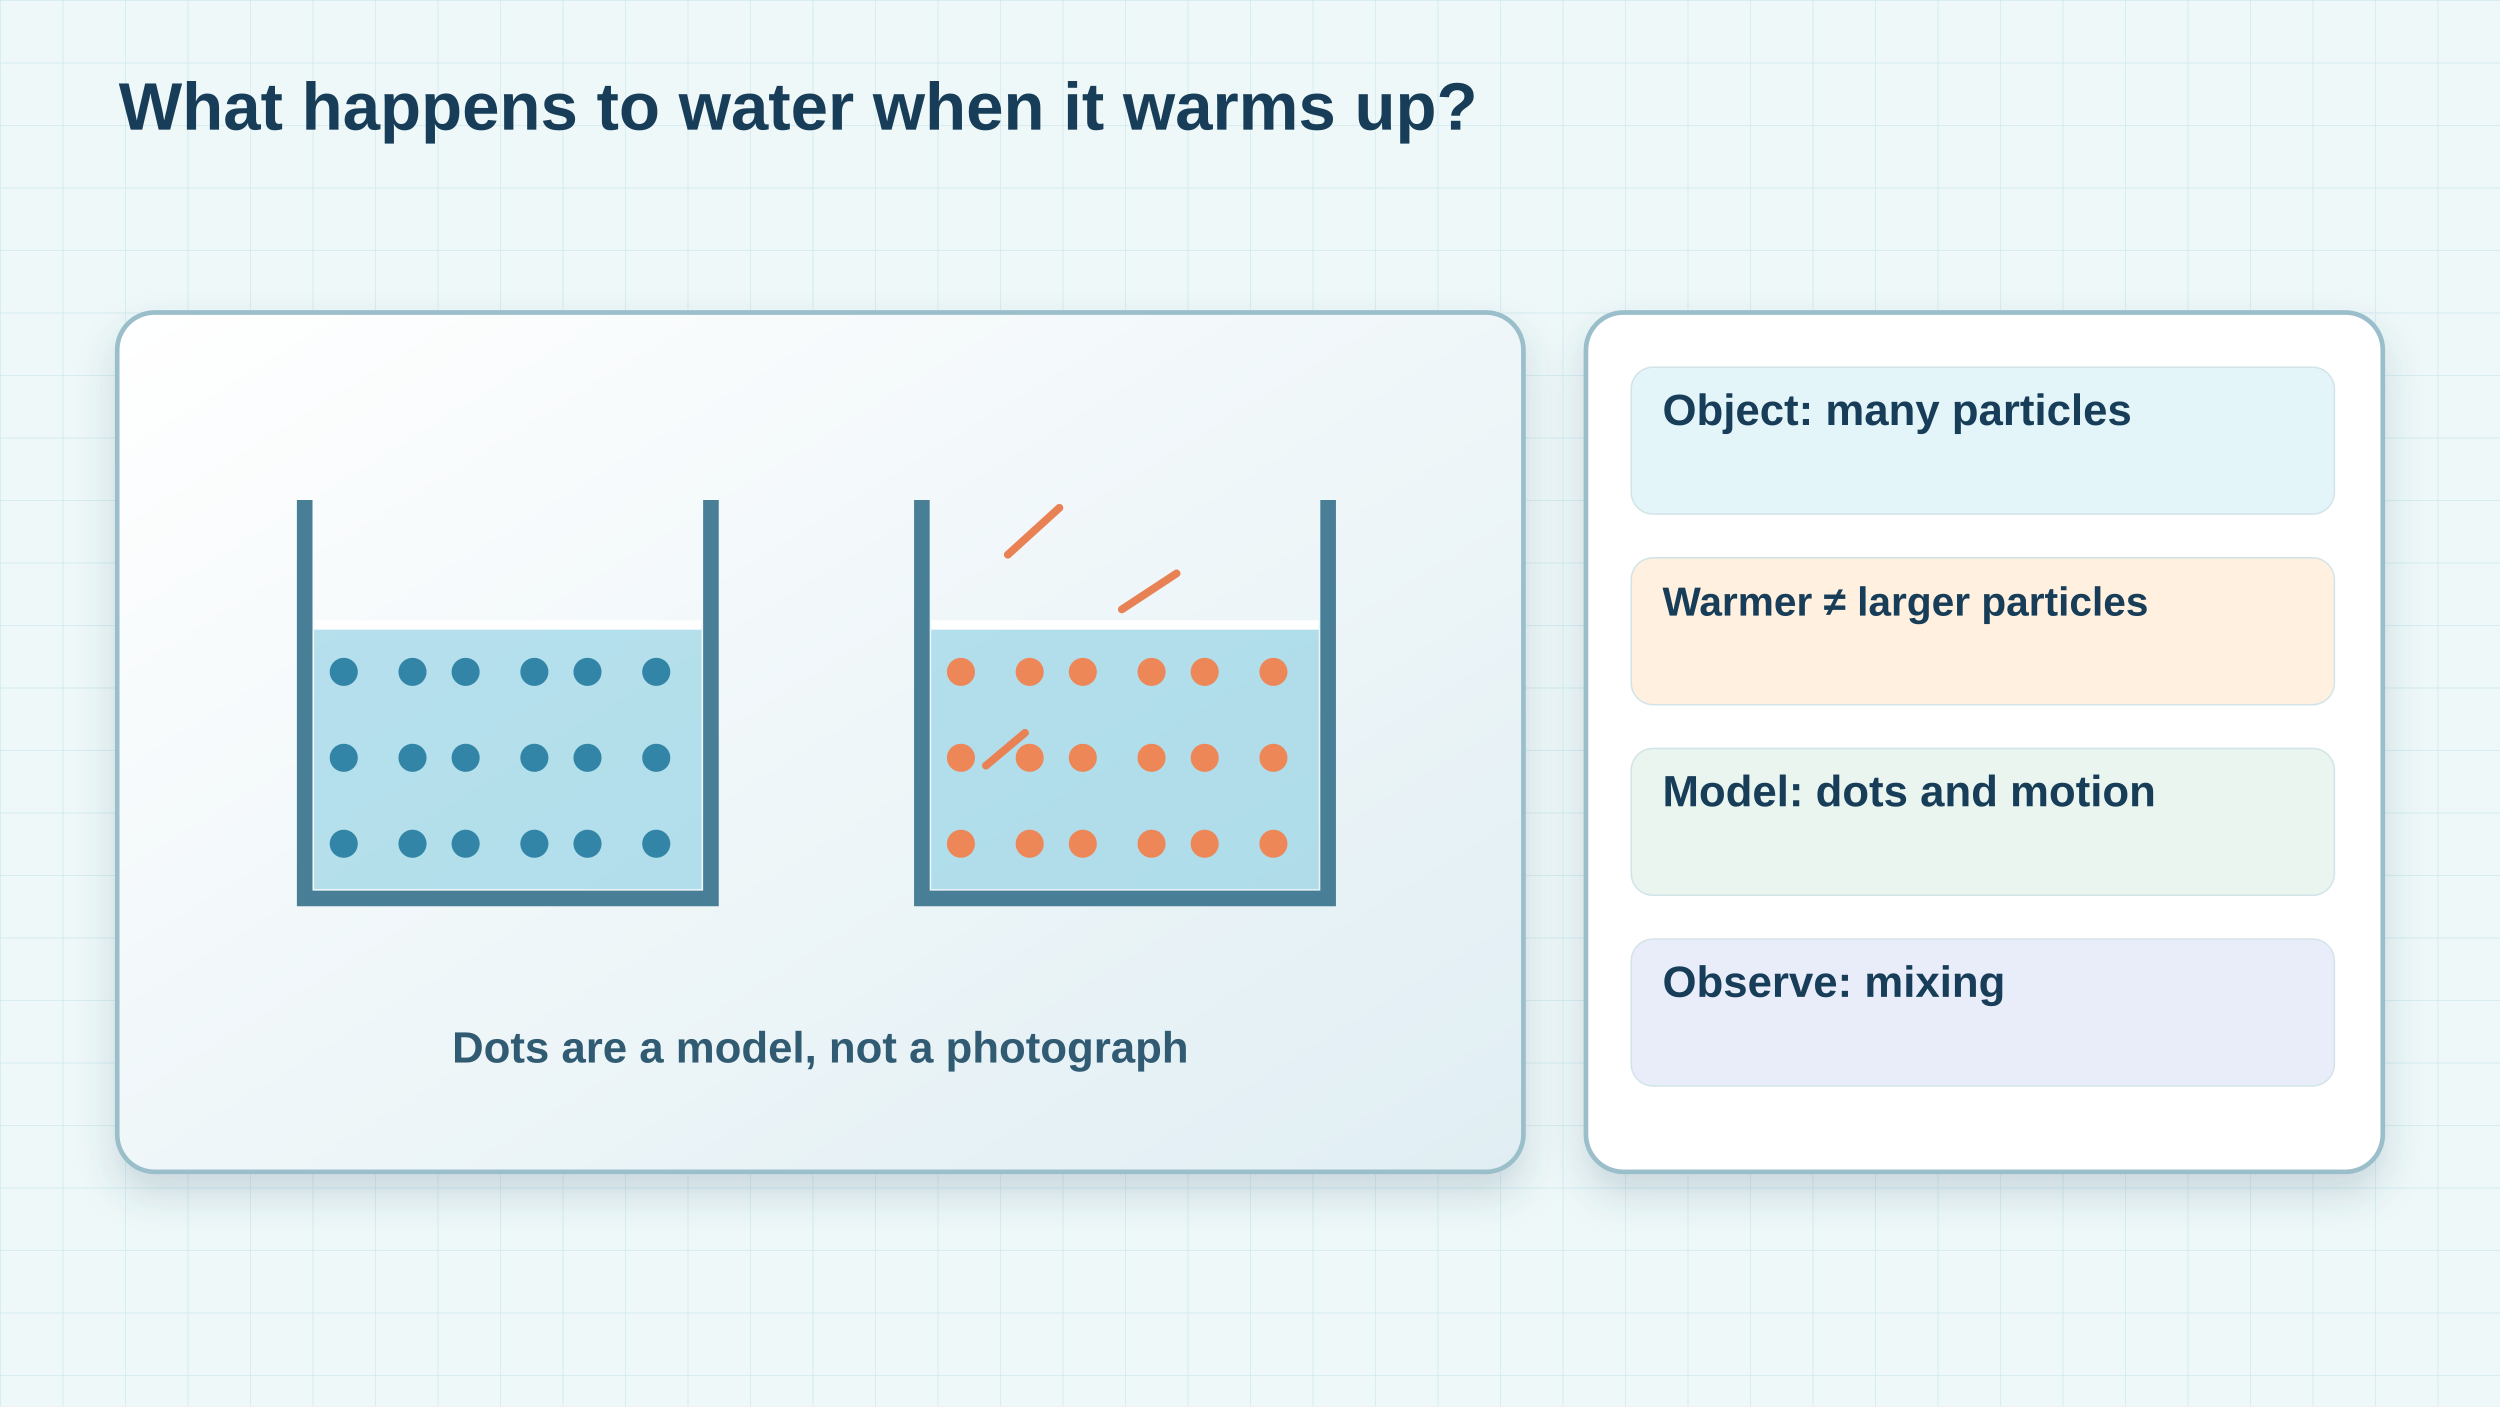
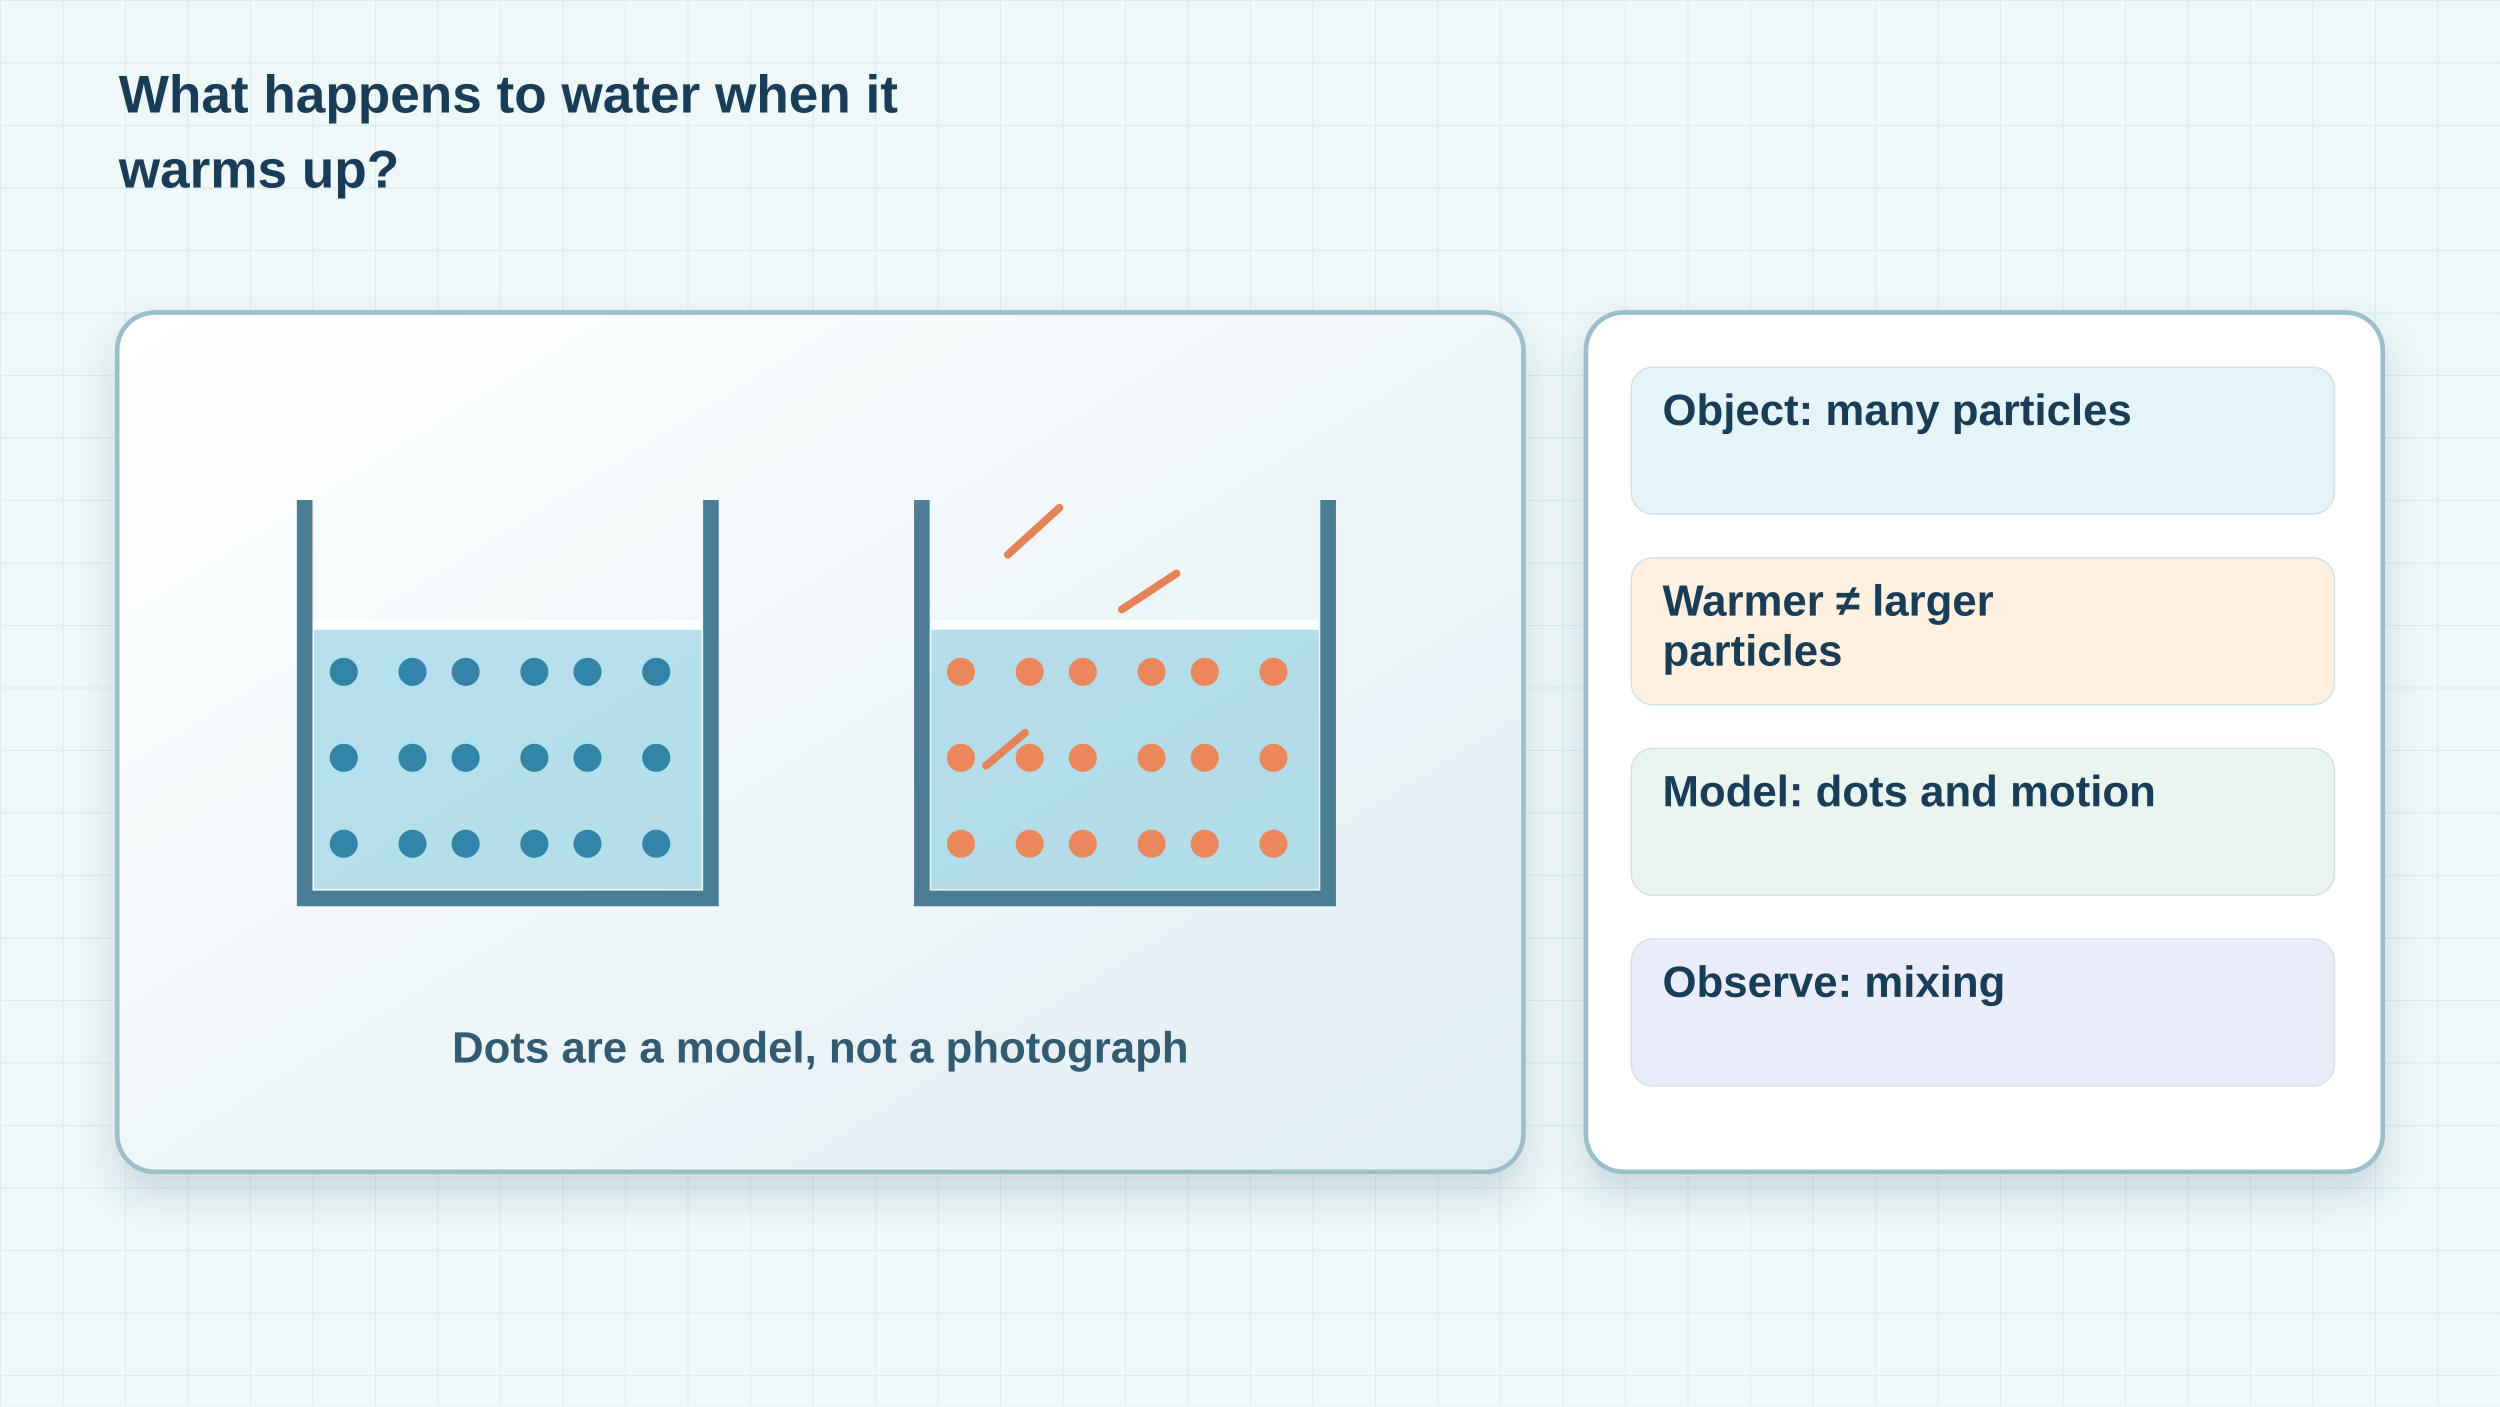
<svg xmlns="http://www.w3.org/2000/svg" width="1600" height="900" viewBox="0 0 1600 900" role="img" aria-labelledby="title desc">
  <defs>
    <pattern id="grid" width="40" height="40" patternUnits="userSpaceOnUse">
      <path d="M40 0H0V40" fill="none" stroke="#cfebf0" />
    </pattern>
    <filter id="shadow" x="-20%" y="-20%" width="150%" height="160%">
      <feDropShadow dx="0" dy="13" stdDeviation="12" flood-color="#375b74" flood-opacity=".2" />
    </filter>
    <linearGradient id="card" x2="1" y2="1">
      <stop stop-color="#fff" />
      <stop offset="1" stop-color="#e0eef3" />
    </linearGradient>
  </defs>
  <rect width="1600" height="900" fill="#eef8f8" />
  <rect width="1600" height="900" fill="url(#grid)" />
  <rect x="75" y="200" width="900" height="550" rx="24" fill="url(#card)" stroke="#9bbecb" stroke-width="3" filter="url(#shadow)" />
  <rect x="1015" y="200" width="510" height="550" rx="24" fill="#fff" stroke="#9bbecb" stroke-width="3" filter="url(#shadow)" />
-   <text x="76" y="83" text-anchor="start" font-family="Arial,sans-serif" font-weight="650" font-size="43" fill="#173d58">What happens to water when it warms up?</text>
+   <text x="76" y="72" text-anchor="start" font-family="Arial,sans-serif" font-weight="650" font-size="34" fill="#173d58">What happens to water when it</text>
+   <text x="76" y="120" text-anchor="start" font-family="Arial,sans-serif" font-weight="650" font-size="34" fill="#173d58">warms up?</text>
  <rect x="1044" y="235" width="450" height="94" rx="14" fill="#e4f5fa" stroke="#d3e4e9" />
  <text x="1064" y="272" text-anchor="start" font-family="Arial,sans-serif" font-weight="650" font-size="28" fill="#173d58">Object: many particles</text>
  <rect x="1044" y="357" width="450" height="94" rx="14" fill="#fff0df" stroke="#d3e4e9" />
-   <text x="1064" y="394" text-anchor="start" font-family="Arial,sans-serif" font-weight="650" font-size="26" fill="#173d58">Warmer ≠ larger particles</text>
+   <text x="1064" y="394" text-anchor="start" font-family="Arial,sans-serif" font-weight="650" font-size="28" fill="#173d58">Warmer ≠ larger</text>
+   <text x="1064" y="426" text-anchor="start" font-family="Arial,sans-serif" font-weight="650" font-size="28" fill="#173d58">particles</text>
  <rect x="1044" y="479" width="450" height="94" rx="14" fill="#e9f5ee" stroke="#d3e4e9" />
  <text x="1064" y="516" text-anchor="start" font-family="Arial,sans-serif" font-weight="650" font-size="28" fill="#173d58">Model: dots and motion</text>
  <rect x="1044" y="601" width="450" height="94" rx="14" fill="#e9edfa" stroke="#d3e4e9" />
  <text x="1064" y="638" text-anchor="start" font-family="Arial,sans-serif" font-weight="650" font-size="28" fill="#173d58">Observe: mixing</text>
  <path d="M195 320V575H455V320 M590 320V575H850V320" fill="none" stroke="#487f96" stroke-width="10" />
  <path d="M201 400H449V569H201Z M596 400H844V569H596Z" fill="#92d1e4" opacity=".65" />
  <path d="M201 400H449 M596 400H844" stroke="#fff" stroke-width="6" />
  <circle cx="220" cy="430" r="9" fill="#3285a6" />
  <circle cx="615" cy="430" r="9" fill="#ee8758" />
  <circle cx="264" cy="430" r="9" fill="#3285a6" />
  <circle cx="659" cy="430" r="9" fill="#ee8758" />
  <circle cx="298" cy="430" r="9" fill="#3285a6" />
  <circle cx="693" cy="430" r="9" fill="#ee8758" />
  <circle cx="342" cy="430" r="9" fill="#3285a6" />
  <circle cx="737" cy="430" r="9" fill="#ee8758" />
  <circle cx="376" cy="430" r="9" fill="#3285a6" />
  <circle cx="771" cy="430" r="9" fill="#ee8758" />
  <circle cx="420" cy="430" r="9" fill="#3285a6" />
  <circle cx="815" cy="430" r="9" fill="#ee8758" />
  <circle cx="220" cy="485" r="9" fill="#3285a6" />
  <circle cx="615" cy="485" r="9" fill="#ee8758" />
  <circle cx="264" cy="485" r="9" fill="#3285a6" />
  <circle cx="659" cy="485" r="9" fill="#ee8758" />
  <circle cx="298" cy="485" r="9" fill="#3285a6" />
  <circle cx="693" cy="485" r="9" fill="#ee8758" />
  <circle cx="342" cy="485" r="9" fill="#3285a6" />
  <circle cx="737" cy="485" r="9" fill="#ee8758" />
  <circle cx="376" cy="485" r="9" fill="#3285a6" />
  <circle cx="771" cy="485" r="9" fill="#ee8758" />
  <circle cx="420" cy="485" r="9" fill="#3285a6" />
  <circle cx="815" cy="485" r="9" fill="#ee8758" />
  <circle cx="220" cy="540" r="9" fill="#3285a6" />
  <circle cx="615" cy="540" r="9" fill="#ee8758" />
  <circle cx="264" cy="540" r="9" fill="#3285a6" />
  <circle cx="659" cy="540" r="9" fill="#ee8758" />
  <circle cx="298" cy="540" r="9" fill="#3285a6" />
  <circle cx="693" cy="540" r="9" fill="#ee8758" />
  <circle cx="342" cy="540" r="9" fill="#3285a6" />
  <circle cx="737" cy="540" r="9" fill="#ee8758" />
  <circle cx="376" cy="540" r="9" fill="#3285a6" />
  <circle cx="771" cy="540" r="9" fill="#ee8758" />
  <circle cx="420" cy="540" r="9" fill="#3285a6" />
  <circle cx="815" cy="540" r="9" fill="#ee8758" />
  <path d="M645 355l33-30m40 65 35-23m-122 123 25-21" stroke="#e88255" stroke-width="5" stroke-linecap="round" />
  <text x="525" y="680" text-anchor="middle" font-family="Arial,sans-serif" font-weight="650" font-size="28" fill="#315b72">Dots are a model, not a photograph</text>
</svg>
